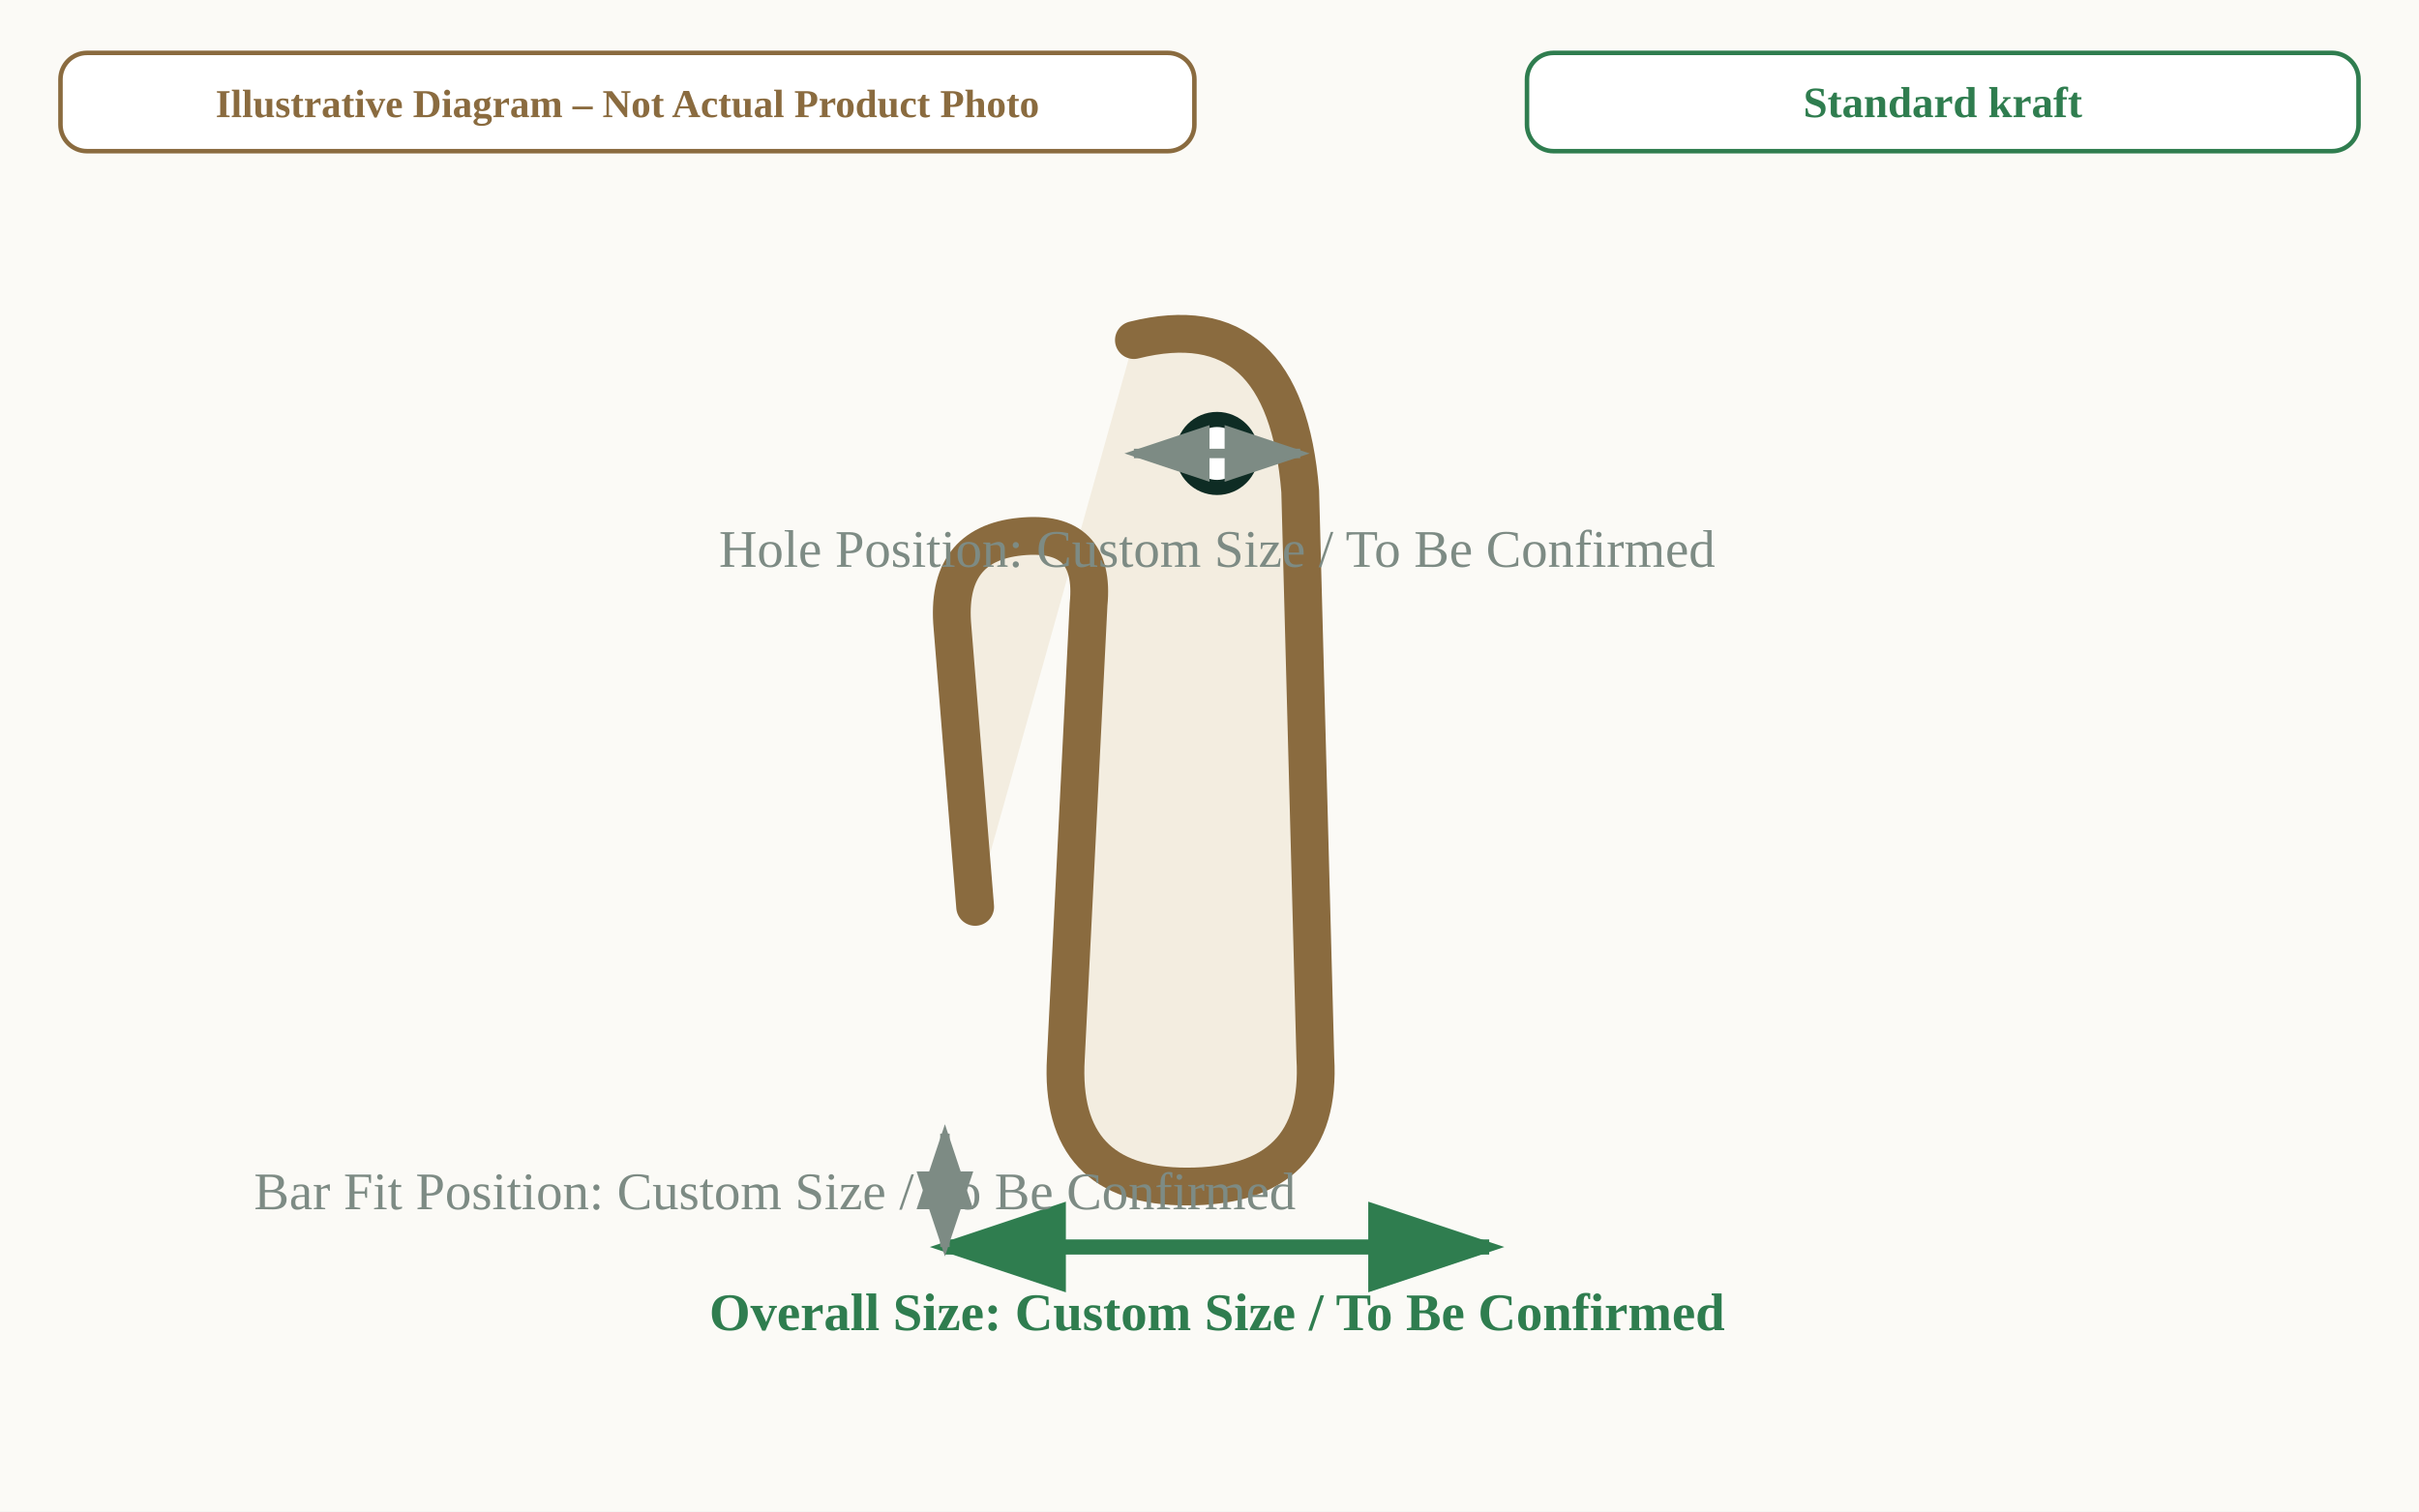
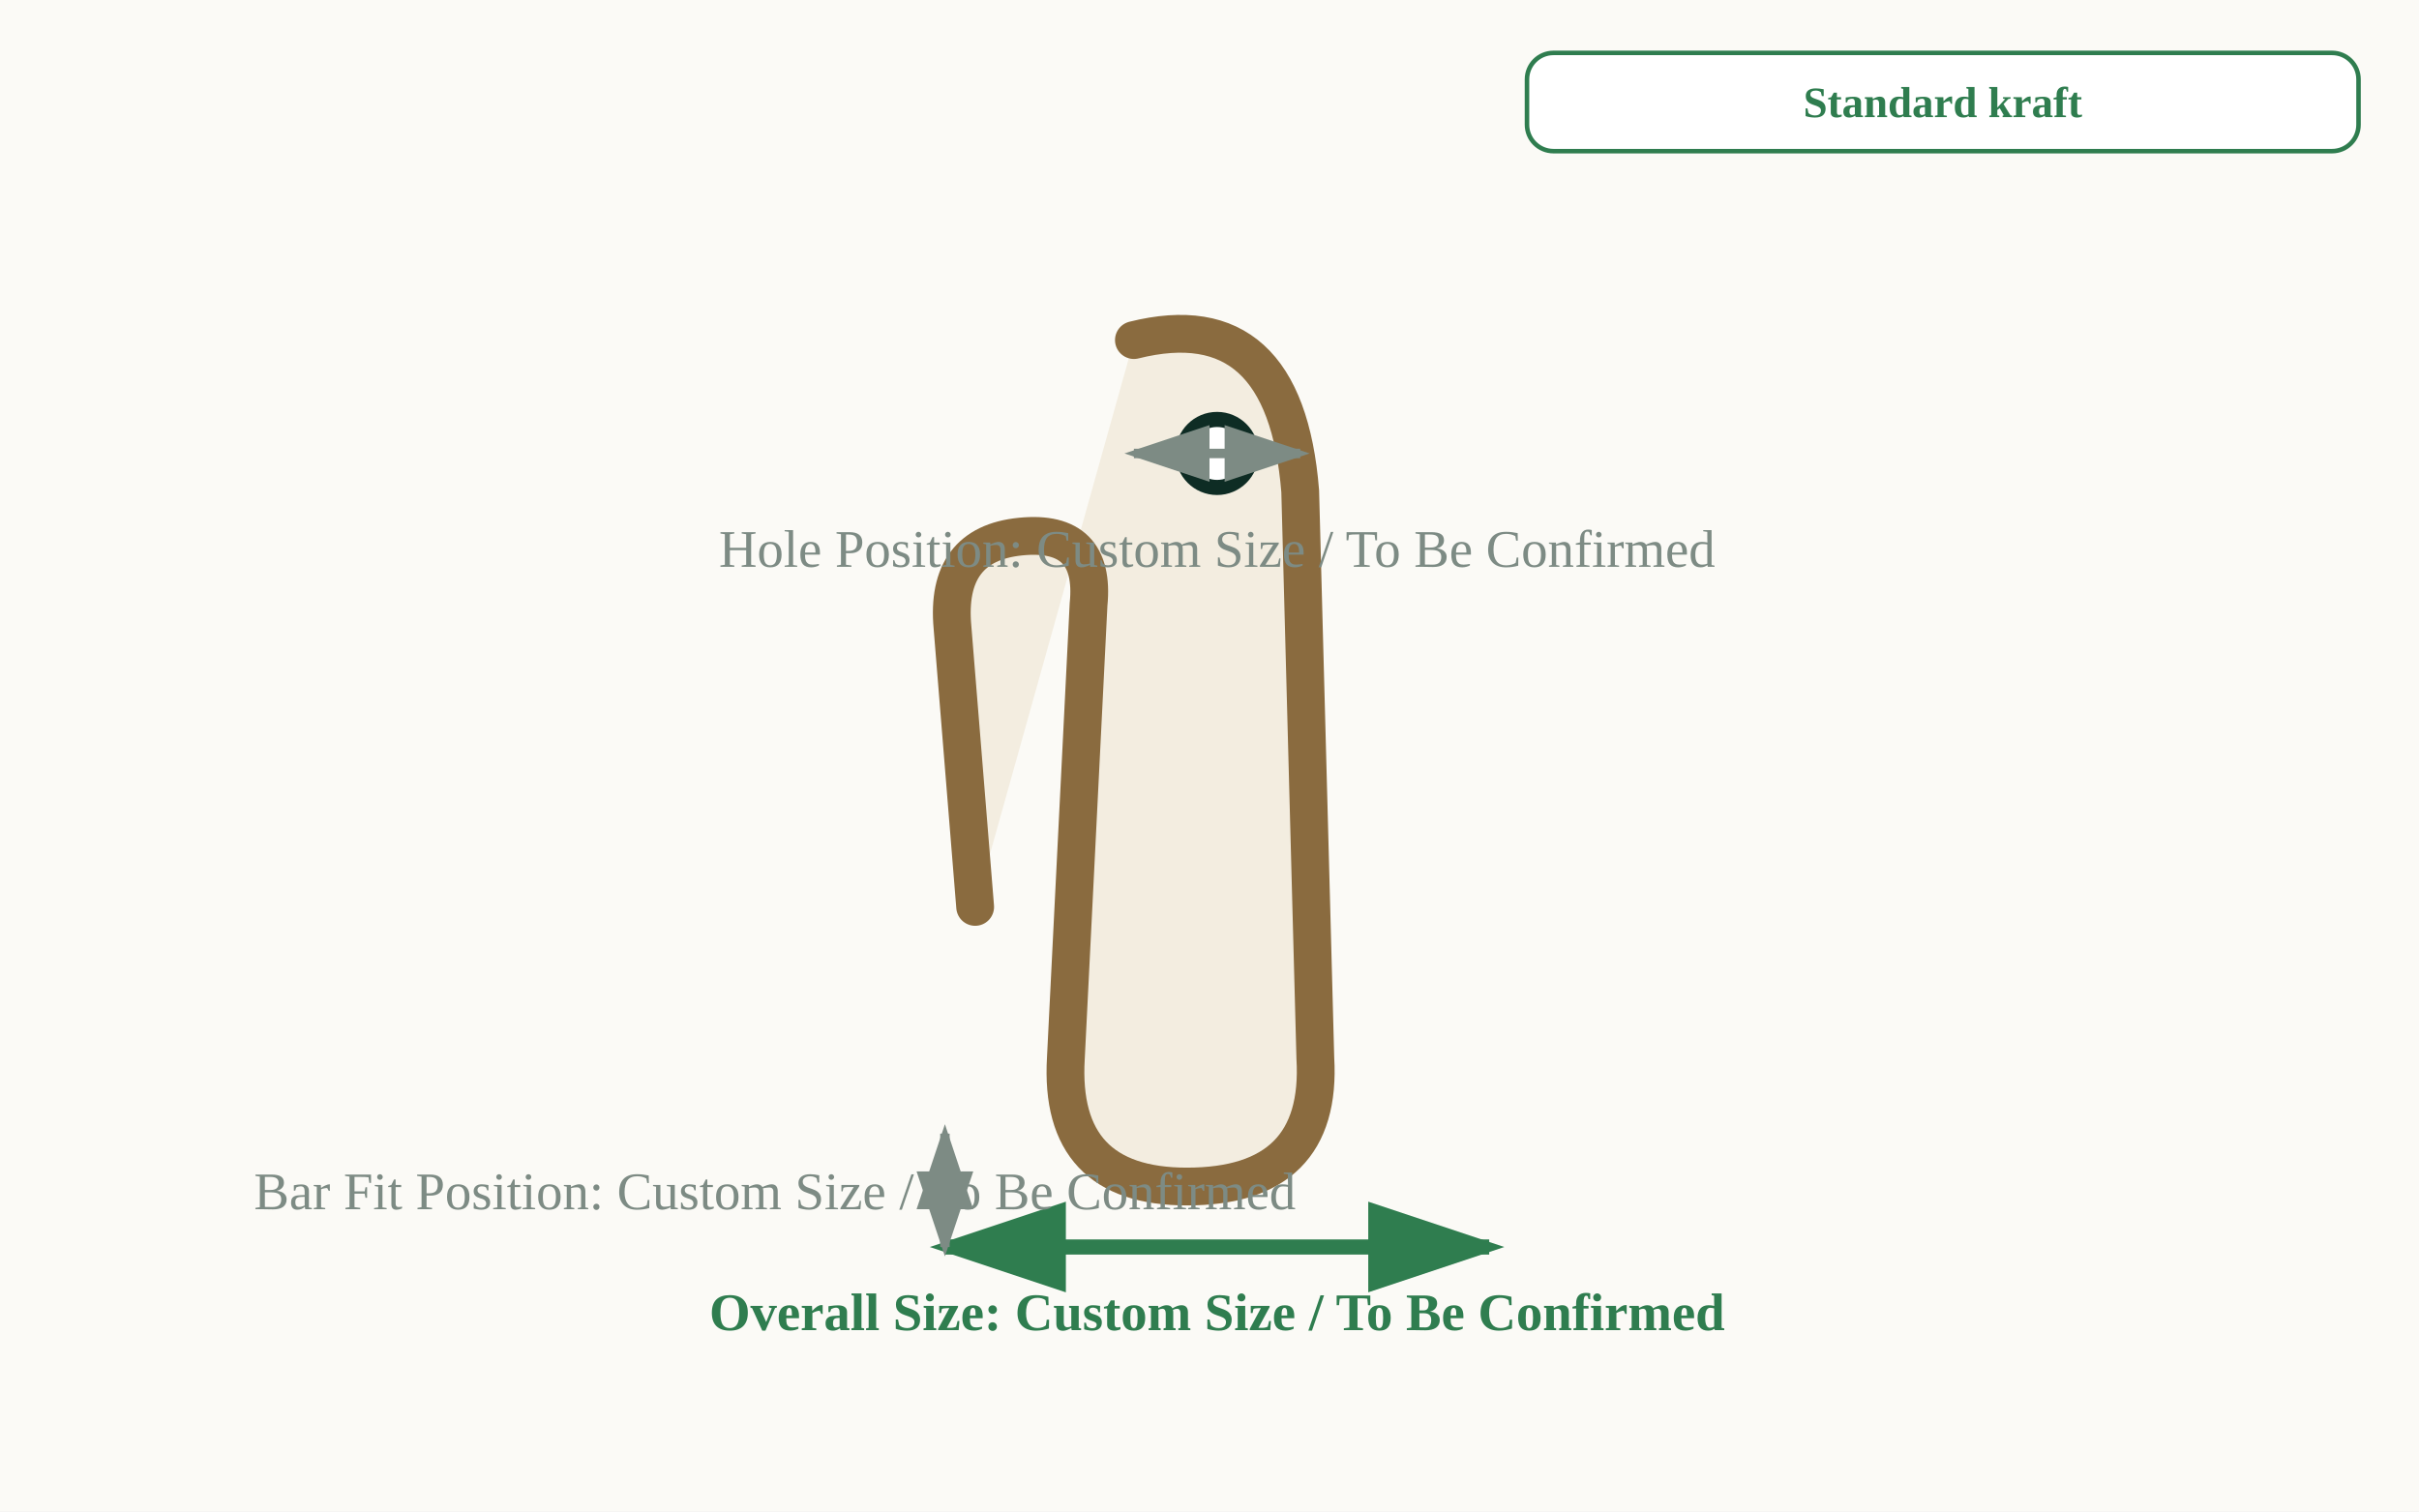
<svg xmlns="http://www.w3.org/2000/svg" viewBox="0 0 640 400" width="100%" style="max-width:620px" role="img" aria-label="dimension diagram with arrows">
  <defs>
    <marker id="arw-H06-0-g" markerWidth="10" markerHeight="10" refX="8" refY="3" orient="auto-start-reverse" markerUnits="strokeWidth">
      <path d="M0,0 L0,6 L9,3 z" fill="#2f7d4f" />
    </marker>
    <marker id="arw-H06-0-a" markerWidth="10" markerHeight="10" refX="8" refY="3" orient="auto-start-reverse" markerUnits="strokeWidth">
      <path d="M0,0 L0,6 L9,3 z" fill="#7d8b84" />
    </marker>
  </defs>
  <rect width="640" height="400" fill="#fbfaf6" />
-   <rect x="16" y="14" width="300" height="26" rx="7" fill="#fff" stroke="#8a6b3f" stroke-width="1.2" />
-   <text x="166" y="31" text-anchor="middle" font-size="10.5" font-weight="700" fill="#8a6b3f">Illustrative Diagram – Not Actual Product Photo</text>
  <rect x="404" y="14" width="220" height="26" rx="7" fill="#fff" stroke="#2f7d4f" stroke-width="1.2" />
  <text x="514" y="31" text-anchor="middle" font-size="11.5" font-weight="700" fill="#2f7d4f">Standard kraft</text>
  <path d="M300 90 q40 -10 44 40 l4 150 q2 34 -34 34 q-34 0 -32 -34 l6 -120 q2 -20 -18 -18 q-20 2 -18 24 l6 74" fill="#f3ede0" stroke="#8a6b3f" stroke-width="10" stroke-linecap="round" />
  <circle cx="322" cy="120" r="9" fill="#fff" stroke="#0e2c24" stroke-width="4" />
  <line x1="250" y1="330" x2="394" y2="330" stroke="#2f7d4f" stroke-width="4" marker-start="url(#arw-H06-0-g)" marker-end="url(#arw-H06-0-g)" />
  <text x="322" y="352" text-anchor="middle" font-size="14" font-weight="700" fill="#2f7d4f">Overall Size: Custom Size / To Be Confirmed</text>
  <line x1="300" y1="120" x2="344" y2="120" stroke="#7d8b84" stroke-width="2.5" marker-start="url(#arw-H06-0-a)" marker-end="url(#arw-H06-0-a)" />
  <text x="322" y="150" text-anchor="middle" font-size="14" font-weight="500" fill="#7d8b84">Hole Position: Custom Size / To Be Confirmed</text>
  <line x1="250" y1="300" x2="250" y2="330" stroke="#7d8b84" stroke-width="2.5" marker-start="url(#arw-H06-0-a)" marker-end="url(#arw-H06-0-a)" />
  <text x="205" y="320" text-anchor="middle" font-size="14" font-weight="500" fill="#7d8b84">Bar Fit Position: Custom Size / To Be Confirmed</text>
</svg>
